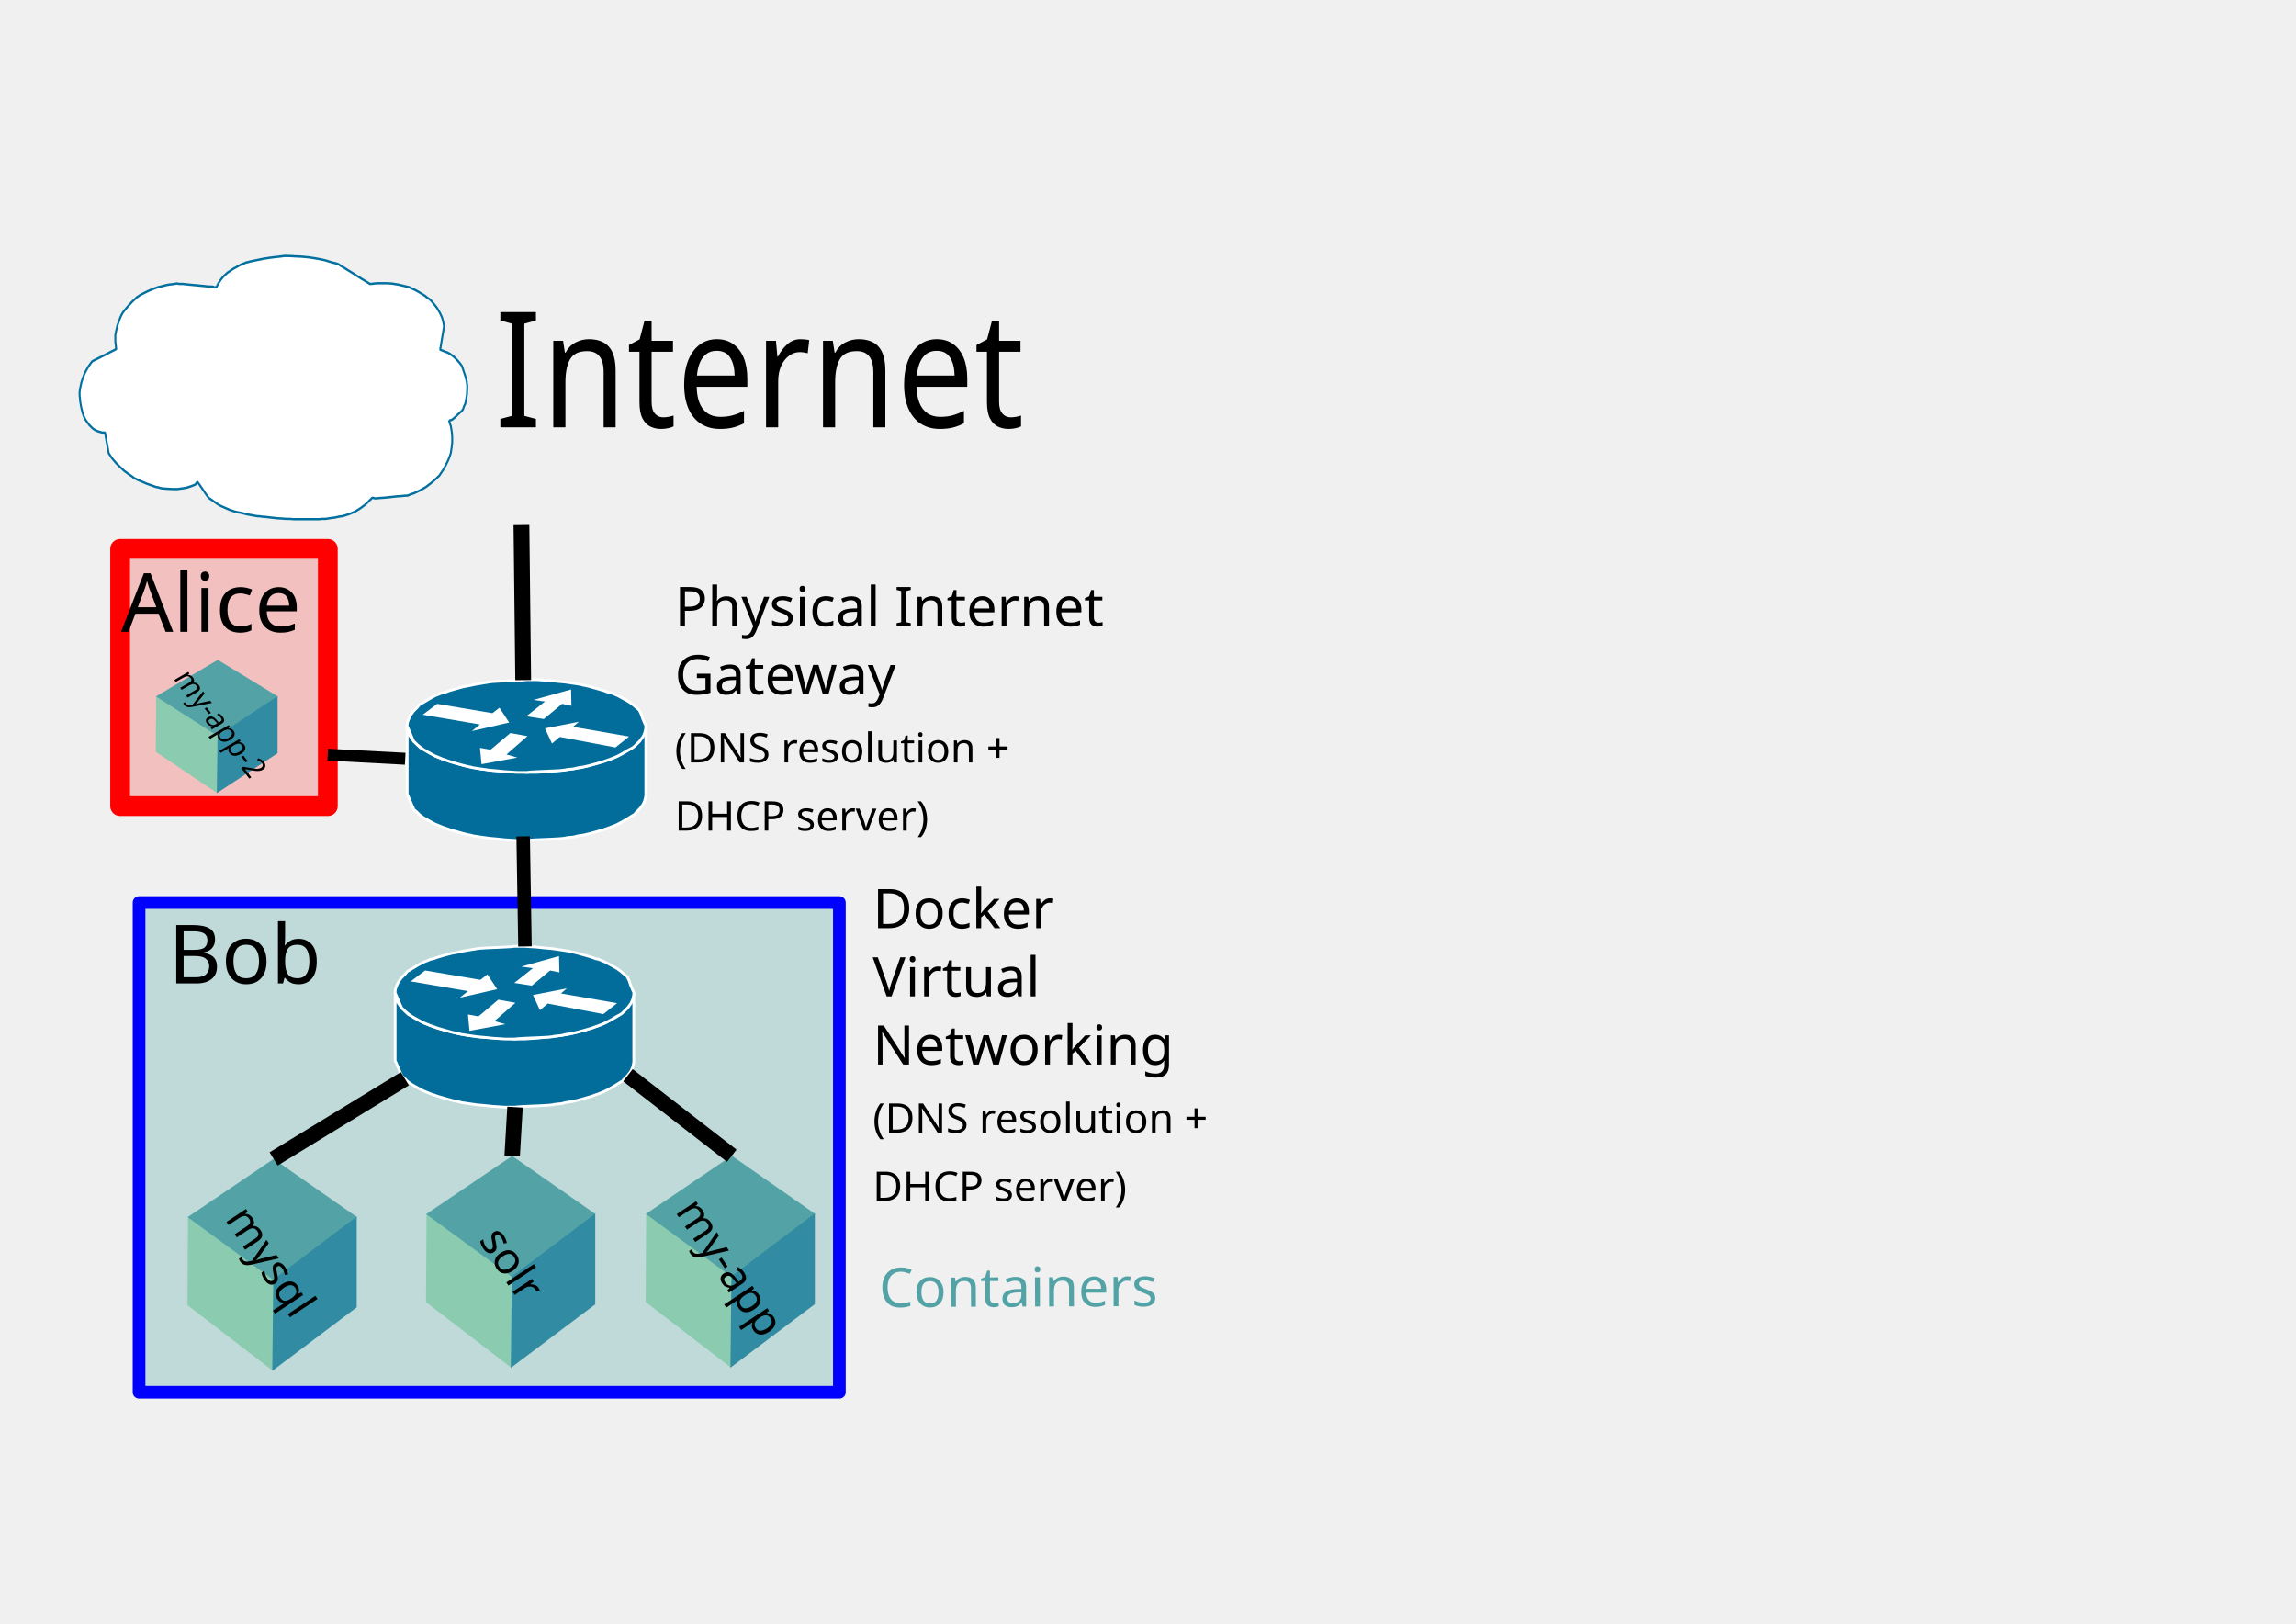
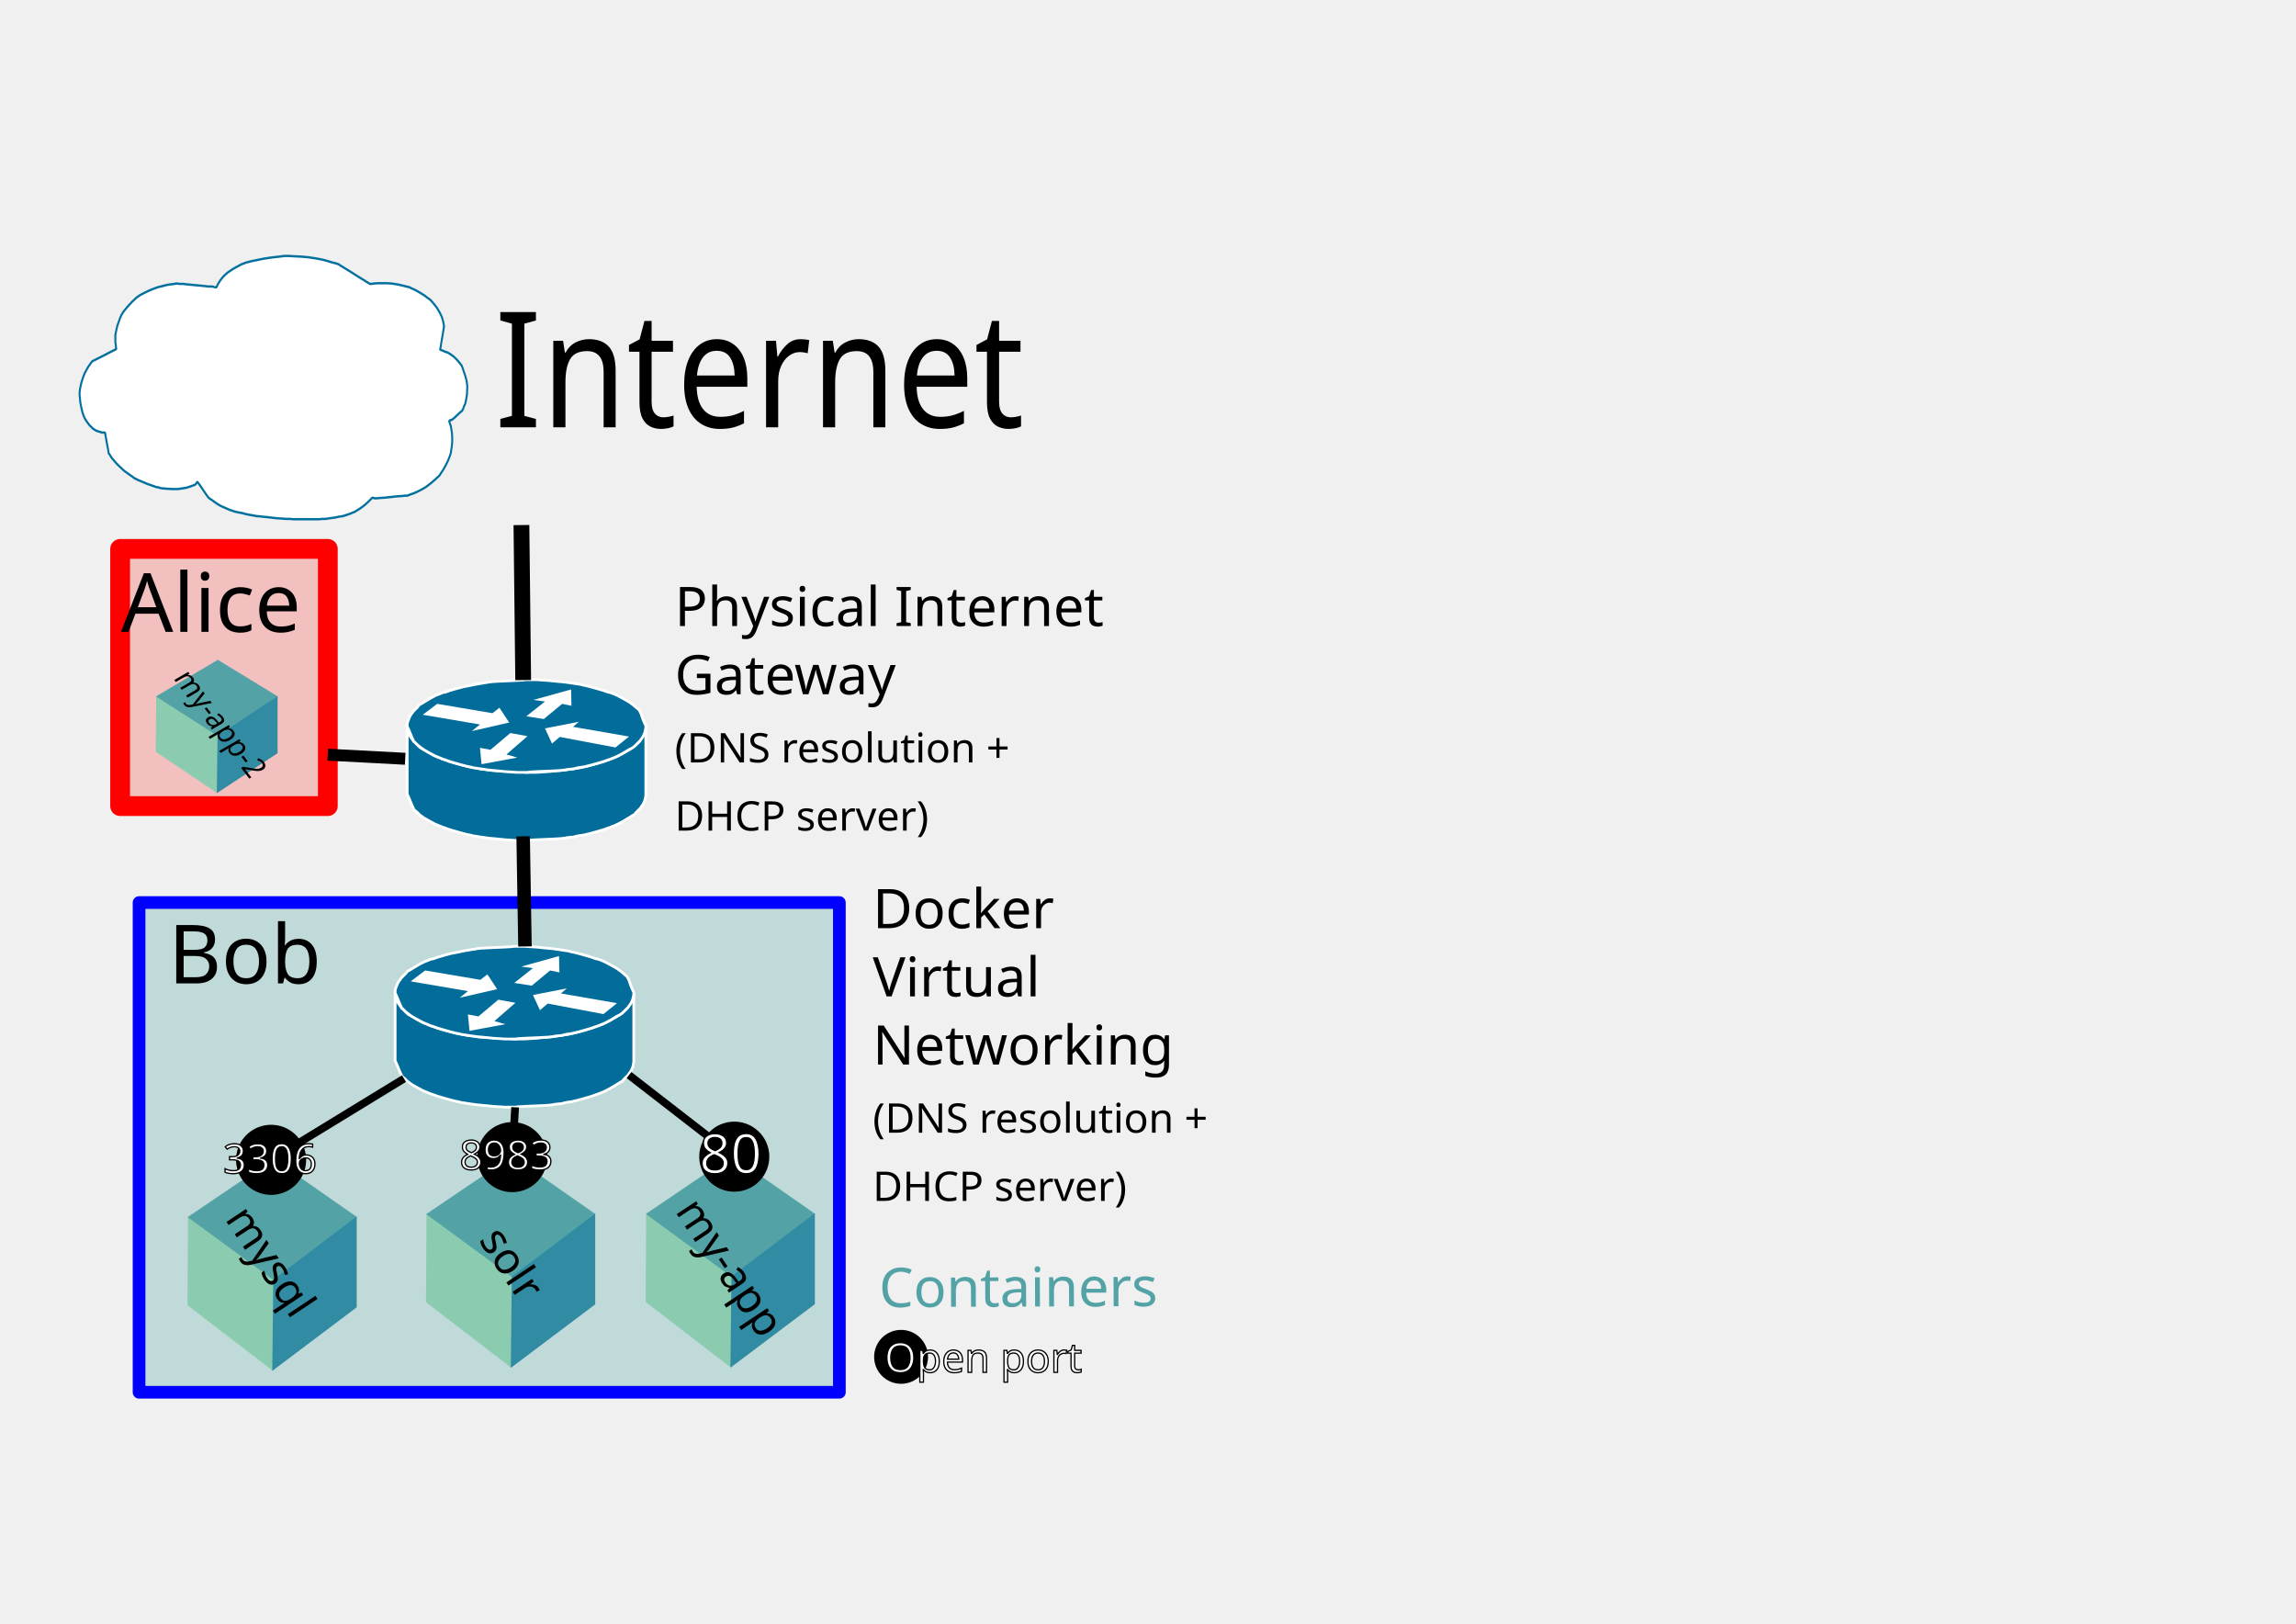
<svg xmlns="http://www.w3.org/2000/svg" width="297mm" height="210mm" viewBox="0 0 297 210" version="1.1" id="svg8">
-   <defs id="defs2" />
+   <defs id="defs2">
+     <marker style="overflow:visible" id="marker1803" refX="0.0" refY="0.0" orient="auto">
+       <path transform="scale(0.8) translate(7.4, 1)" style="fill-rule:evenodd;stroke:#000000;stroke-width:1pt;stroke-opacity:1;fill:#000000;fill-opacity:1" d="M -2.5,-1.0 C -2.5,1.76 -4.74,4.0 -7.5,4.0 C -10.26,4.0 -12.5,1.76 -12.5,-1.0 C -12.5,-3.76 -10.26,-6.0 -7.5,-6.0 C -4.74,-6.0 -2.5,-3.76 -2.5,-1.0 z " id="path1801" />
+     </marker>
+     <marker style="overflow:visible" id="marker1769" refX="0.0" refY="0.0" orient="auto">
+       <path transform="scale(0.8) translate(7.4, 1)" style="fill-rule:evenodd;stroke:#000000;stroke-width:1pt;stroke-opacity:1;fill:#000000;fill-opacity:1" d="M -2.5,-1.0 C -2.5,1.76 -4.74,4.0 -7.5,4.0 C -10.26,4.0 -12.5,1.76 -12.5,-1.0 C -12.5,-3.76 -10.26,-6.0 -7.5,-6.0 C -4.74,-6.0 -2.5,-3.76 -2.5,-1.0 z " id="path1767" />
+     </marker>
+     <marker style="overflow:visible" id="marker1759" refX="0.0" refY="0.0" orient="auto">
+       <path transform="scale(0.8) translate(7.4, 1)" style="fill-rule:evenodd;stroke:#000000;stroke-width:1pt;stroke-opacity:1;fill:#000000;fill-opacity:1" d="M -2.5,-1.0 C -2.5,1.76 -4.74,4.0 -7.5,4.0 C -10.26,4.0 -12.5,1.76 -12.5,-1.0 C -12.5,-3.76 -10.26,-6.0 -7.5,-6.0 C -4.74,-6.0 -2.5,-3.76 -2.5,-1.0 z " id="path1757" />
+     </marker>
+     <marker style="overflow:visible" id="marker1749" refX="0.0" refY="0.0" orient="auto">
+       <path transform="scale(0.8) translate(7.4, 1)" style="fill-rule:evenodd;stroke:#000000;stroke-width:1pt;stroke-opacity:1;fill:#000000;fill-opacity:1" d="M -2.5,-1.0 C -2.5,1.76 -4.74,4.0 -7.5,4.0 C -10.26,4.0 -12.5,1.76 -12.5,-1.0 C -12.5,-3.76 -10.26,-6.0 -7.5,-6.0 C -4.74,-6.0 -2.5,-3.76 -2.5,-1.0 z " id="path1747" />
+     </marker>
+     <marker style="overflow:visible" id="marker1317" refX="0.0" refY="0.0" orient="auto">
+       <path transform="scale(0.8) translate(7.4, 1)" style="fill-rule:evenodd;stroke:#000000;stroke-width:1pt;stroke-opacity:1;fill:#000000;fill-opacity:1" d="M -2.5,-1.0 C -2.5,1.76 -4.74,4.0 -7.5,4.0 C -10.26,4.0 -12.5,1.76 -12.5,-1.0 C -12.5,-3.76 -10.26,-6.0 -7.5,-6.0 C -4.74,-6.0 -2.5,-3.76 -2.5,-1.0 z " id="path1315" />
+     </marker>
+     <marker style="overflow:visible" id="marker1307" refX="0.0" refY="0.0" orient="auto">
+       <path transform="scale(0.8) translate(7.4, 1)" style="fill-rule:evenodd;stroke:#000000;stroke-width:1pt;stroke-opacity:1;fill:#000000;fill-opacity:1" d="M -2.5,-1.0 C -2.5,1.76 -4.74,4.0 -7.5,4.0 C -10.26,4.0 -12.5,1.76 -12.5,-1.0 C -12.5,-3.76 -10.26,-6.0 -7.5,-6.0 C -4.74,-6.0 -2.5,-3.76 -2.5,-1.0 z " id="path1305" />
+     </marker>
+     <marker style="overflow:visible" id="marker1297" refX="0.0" refY="0.0" orient="auto">
+       <path transform="scale(0.8) translate(7.4, 1)" style="fill-rule:evenodd;stroke:#000000;stroke-width:1pt;stroke-opacity:1;fill:#000000;fill-opacity:1" d="M -2.5,-1.0 C -2.5,1.76 -4.74,4.0 -7.5,4.0 C -10.26,4.0 -12.5,1.76 -12.5,-1.0 C -12.5,-3.76 -10.26,-6.0 -7.5,-6.0 C -4.74,-6.0 -2.5,-3.76 -2.5,-1.0 z " id="path1295" />
+     </marker>
+     <marker style="overflow:visible" id="marker1205" refX="0.0" refY="0.0" orient="auto">
+       <path transform="scale(0.8) translate(7.4, 1)" style="fill-rule:evenodd;stroke:#000000;stroke-width:1pt;stroke-opacity:1;fill:#000000;fill-opacity:1" d="M -2.5,-1.0 C -2.5,1.76 -4.74,4.0 -7.5,4.0 C -10.26,4.0 -12.5,1.76 -12.5,-1.0 C -12.5,-3.76 -10.26,-6.0 -7.5,-6.0 C -4.74,-6.0 -2.5,-3.76 -2.5,-1.0 z " id="path1203" />
+     </marker>
+     <marker style="overflow:visible" id="marker1195" refX="0.0" refY="0.0" orient="auto">
+       <path transform="scale(0.8) translate(7.4, 1)" style="fill-rule:evenodd;stroke:#000000;stroke-width:1pt;stroke-opacity:1;fill:#000000;fill-opacity:1" d="M -2.5,-1.0 C -2.5,1.76 -4.74,4.0 -7.5,4.0 C -10.26,4.0 -12.5,1.76 -12.5,-1.0 C -12.5,-3.76 -10.26,-6.0 -7.5,-6.0 C -4.74,-6.0 -2.5,-3.76 -2.5,-1.0 z " id="path1193" />
+     </marker>
+   </defs>
  <g id="layer2">
    <rect style="fill:#008080;fill-opacity:0.2;fill-rule:evenodd;stroke:#0000ff;stroke-width:1.64;stroke-linejoin:round" id="rect1155" width="90.588" height="63.334" x="17.989" y="116.732" />
    <rect style="fill:#ff0000;fill-opacity:0.2;fill-rule:evenodd;stroke:#ff0000;stroke-width:2.558;stroke-linejoin:round;stroke-miterlimit:4;stroke-dasharray:none" id="rect1155-3" width="26.865" height="33.265" x="15.54" y="70.99" />
  </g>
  <g id="layer1">
    <g style="fill:none;stroke-width:0.025in" id="g966" transform="matrix(0.05035663,0,0,0.05035663,52.51924,-555.8496)">
      <polyline points="616,12903 616,12904 613,12910 608,12922 604,12934 601,12940 601,12941 600,12942 598,12944 592,12950 584,12956 573,12964 557,12973 544,12980 535,12984 530,12986 527,12987 525,12988 519,12990 508,12994 491,12999 473,13004 461,13007 455,13008 452,13009 448,13010 441,13011 428,13013 407,13016 385,13018 366,13020 350,13021 335,13022 323,13022 315,13022 311,13022 310,13022 309,13022 301,13021 284,13020 262,13019 239,13018 222,13017 214,13016 213,13016 212,13016 209,13015 201,13014 190,13013 178,13010 164,13008 148,13004 129,12999 112,12994 101,12990 95,12988 92,12987 90,12986 85,12984 75,12980 62,12973 47,12964 39,12960 36,12958 34,12956 29,12951 19,12941 11,12930 7,12921 4,12913 3,12907 3,12904 3,12903 3,12904 3,12908 3,12919 3,12937 3,12962 3,12990 3,13018 3,13043 3,13061 3,13072 3,13076 3,13077 3,13078 6,13084 11,13096 16,13108 19,13114 19,13115 19,13116 22,13119 28,13124 35,13131 46,13139 62,13148 75,13155 85,13159 90,13161 92,13162 95,13163 101,13165 112,13169 129,13174 147,13179 159,13182 165,13183 169,13184 172,13185 179,13186 192,13188 213,13191 235,13193 254,13195 270,13196 285,13197 297,13197 305,13197 309,13197 310,13197 311,13197 319,13196 336,13195 359,13194 381,13193 398,13192 406,13191 407,13191 408,13191 411,13190 419,13189 430,13188 442,13185 456,13183 473,13179 491,13174 508,13169 519,13165 525,13163 527,13162 530,13161 535,13159 544,13155 557,13148 572,13139 580,13134 583,13132 586,13131 591,13125 601,13115 609,13104 613,13095 615,13087 616,13081 616,13078 616,13077 616,13076 616,13072 616,13061 616,13043 616,13018 616,12990 616,12962 616,12937 616,12919 616,12908 616,12904 616,12903 " style="fill:#026c9b;stroke:#026c9b;stroke-width:0;stroke-linecap:butt;stroke-linejoin:bevel" id="polyline950" />
      <polyline points="616,12903 616,12904 613,12910 608,12922 604,12934 601,12940 601,12941 600,12942 598,12944 592,12950 584,12956 573,12964 557,12973 544,12980 535,12984 530,12986 527,12987 525,12988 519,12990 508,12994 491,12999 473,13004 461,13007 455,13008 452,13009 448,13010 441,13011 428,13013 407,13016 385,13018 366,13020 350,13021 335,13022 323,13022 315,13022 311,13022 310,13022 309,13022 301,13021 284,13020 262,13019 239,13018 222,13017 214,13016 213,13016 212,13016 209,13015 201,13014 190,13013 178,13010 164,13008 148,13004 129,12999 112,12994 101,12990 95,12988 92,12987 90,12986 85,12984 75,12980 62,12973 47,12964 39,12960 36,12958 34,12956 29,12951 19,12941 11,12930 7,12921 4,12913 3,12907 3,12904 3,12903 3,12904 3,12908 3,12919 3,12937 3,12962 3,12990 3,13018 3,13043 3,13061 3,13072 3,13076 3,13077 3,13078 6,13084 11,13096 16,13108 19,13114 19,13115 19,13116 22,13119 28,13124 35,13131 46,13139 62,13148 75,13155 85,13159 90,13161 92,13162 95,13163 101,13165 112,13169 129,13174 147,13179 159,13182 165,13183 169,13184 172,13185 179,13186 192,13188 213,13191 235,13193 254,13195 270,13196 285,13197 297,13197 305,13197 309,13197 310,13197 311,13197 319,13196 336,13195 359,13194 381,13193 398,13192 406,13191 407,13191 408,13191 411,13190 419,13189 430,13188 442,13185 456,13183 473,13179 491,13174 508,13169 519,13165 525,13163 527,13162 530,13161 535,13159 544,13155 557,13148 572,13139 580,13134 583,13132 586,13131 591,13125 601,13115 609,13104 613,13095 615,13087 616,13081 616,13078 616,13077 616,13076 616,13072 616,13061 616,13043 616,13018 616,12990 616,12962 616,12937 616,12919 616,12908 616,12904 616,12903 " style="stroke:#ffffff;stroke-width:7;stroke-linecap:butt;stroke-linejoin:bevel" id="polyline952" />
      <polyline points="310,13022 311,13022 319,13021 336,13020 359,13019 381,13018 398,13017 406,13016 407,13016 408,13016 411,13015 419,13014 430,13013 442,13010 456,13008 473,13004 491,12999 508,12994 519,12990 525,12988 527,12987 530,12986 535,12984 544,12980 557,12973 572,12964 580,12960 583,12958 586,12956 591,12951 601,12941 609,12930 613,12921 615,12913 616,12907 616,12904 616,12903 616,12902 613,12896 608,12884 604,12872 601,12866 601,12865 600,12864 598,12861 592,12856 584,12849 573,12841 557,12832 544,12825 535,12821 530,12819 527,12818 525,12817 519,12816 508,12812 491,12807 473,12802 461,12799 455,12798 452,12797 448,12796 441,12795 428,12793 407,12790 385,12788 366,12786 350,12785 335,12784 323,12784 315,12784 311,12784 310,12784 309,12784 301,12785 284,12786 262,12787 239,12788 222,12789 214,12790 213,12790 212,12790 209,12791 201,12792 190,12794 178,12796 164,12799 148,12802 129,12807 112,12812 101,12816 95,12817 92,12818 90,12819 85,12821 75,12825 62,12832 47,12841 39,12846 36,12847 34,12849 29,12855 19,12865 11,12876 7,12885 4,12893 3,12899 3,12902 3,12903 3,12904 6,12910 11,12922 16,12934 19,12940 19,12941 19,12942 22,12944 28,12950 35,12956 46,12964 62,12973 75,12980 85,12984 90,12986 92,12987 95,12988 101,12990 112,12994 129,12999 147,13004 159,13007 165,13008 169,13009 172,13010 179,13011 192,13013 213,13016 235,13018 254,13020 270,13021 285,13022 297,13022 305,13022 309,13022 310,13022 " style="fill:#026c9b;stroke:#026c9b;stroke-width:0;stroke-linecap:butt;stroke-linejoin:bevel" id="polyline954" />
      <polyline points="310,13022 311,13022 319,13021 336,13020 359,13019 381,13018 398,13017 406,13016 407,13016 408,13016 411,13015 419,13014 430,13013 442,13010 456,13008 473,13004 491,12999 508,12994 519,12990 525,12988 527,12987 530,12986 535,12984 544,12980 557,12973 572,12964 580,12960 583,12958 586,12956 591,12951 601,12941 609,12930 613,12921 615,12913 616,12907 616,12904 616,12903 616,12902 613,12896 608,12884 604,12872 601,12866 601,12865 600,12864 598,12861 592,12856 584,12849 573,12841 557,12832 544,12825 535,12821 530,12819 527,12818 525,12817 519,12816 508,12812 491,12807 473,12802 461,12799 455,12798 452,12797 448,12796 441,12795 428,12793 407,12790 385,12788 366,12786 350,12785 335,12784 323,12784 315,12784 311,12784 310,12784 309,12784 301,12785 284,12786 262,12787 239,12788 222,12789 214,12790 213,12790 212,12790 209,12791 201,12792 190,12794 178,12796 164,12799 148,12802 129,12807 112,12812 101,12816 95,12817 92,12818 90,12819 85,12821 75,12825 62,12832 47,12841 39,12846 36,12847 34,12849 29,12855 19,12865 11,12876 7,12885 4,12893 3,12899 3,12902 3,12903 3,12904 6,12910 11,12922 16,12934 19,12940 19,12941 19,12942 22,12944 28,12950 35,12956 46,12964 62,12973 75,12980 85,12984 90,12986 92,12987 95,12988 101,12990 112,12994 129,12999 147,13004 159,13007 165,13008 169,13009 172,13010 179,13011 192,13013 213,13016 235,13018 254,13020 270,13021 285,13022 297,13022 305,13022 309,13022 310,13022 " style="stroke:#ffffff;stroke-width:7;stroke-linecap:butt;stroke-linejoin:bevel" id="polyline956" />
      <polyline points="240,12856 265,12894 169,12916 190,12899 43,12874 80,12846 222,12870 240,12856 " style="fill:#ffffff;stroke:#ffffff;stroke-width:0;stroke-linecap:butt;stroke-linejoin:miter" id="polyline958" />
      <polyline points="375,12948 357,12909 444,12892 429,12905 573,12930 538,12958 395,12931 375,12948 " style="fill:#ffffff;stroke:#ffffff;stroke-width:0;stroke-linecap:butt;stroke-linejoin:miter" id="polyline960" />
      <polyline points="327,12836 424,12809 425,12851 401,12846 354,12885 309,12878 357,12840 327,12836 " style="fill:#ffffff;stroke:#ffffff;stroke-width:0;stroke-linecap:butt;stroke-linejoin:miter" id="polyline962" />
      <polyline points="286,12984 194,13001 190,12959 217,12964 268,12921 312,12929 258,12976 286,12984 " style="fill:#ffffff;stroke:#ffffff;stroke-width:0;stroke-linecap:butt;stroke-linejoin:miter" id="polyline964" />
    </g>
    <g id="Layer_1" transform="matrix(0.1101284,0,0,0.1142182,21.10409,148.9127)">
      <path d="M 29.19,73.773 130.18,145.131 128.971,248.54 28.585,174.158 Z" fill="#8bccb0" id="path1062" />
      <path d="m 28.792,74.457 v 0 l 100.99,-65.916 97.966,65.916 -97.966,71.358 z" fill="#53a3a6" id="path1064" />
      <path d="m 128.169,248.54 1.21,-103.409 97.966,-71.358 v 102.804 l -99.176,71.963" fill="#318ba2" id="path1066" />
    </g>
    <g id="Layer_1-3" transform="matrix(0.1101284,0,0,0.1142182,80.36895,148.5015)">
      <path d="M 29.19,73.773 130.18,145.131 128.971,248.54 28.585,174.158 Z" fill="#8bccb0" id="path1062-6" />
      <path d="m 28.792,74.457 v 0 l 100.99,-65.916 97.966,65.916 -97.966,71.358 z" fill="#53a3a6" id="path1064-7" />
      <path d="m 128.169,248.54 1.21,-103.409 97.966,-71.358 v 102.804 l -99.176,71.963" fill="#318ba2" id="path1066-5" />
    </g>
    <g id="Layer_1-35" transform="matrix(0.1101284,0,0,0.1142182,51.95848,148.5279)">
      <path d="M 29.19,73.773 130.18,145.131 128.971,248.54 28.585,174.158 Z" fill="#8bccb0" id="path1062-62" />
      <path d="m 28.792,74.457 v 0 l 100.99,-65.916 97.966,65.916 -97.966,71.358 z" fill="#53a3a6" id="path1064-9" />
      <path d="m 128.169,248.54 1.21,-103.409 97.966,-71.358 v 102.804 l -99.176,71.963" fill="#318ba2" id="path1066-1" />
    </g>
    <g style="fill:none;stroke-width:0.025in" id="g1121" transform="matrix(0.03667862,0,0,0.04293729,10.22586,-499.4876)">
      <polyline points="476,12497 475,12497 469,12496 457,12496 436,12494 411,12492 386,12490 365,12488 353,12488 347,12487 346,12487 343,12487 337,12488 329,12489 318,12490 306,12492 293,12495 278,12498 262,12503 245,12509 226,12517 213,12523 207,12527 204,12528 202,12530 197,12534 187,12542 174,12554 162,12566 154,12575 151,12580 149,12582 148,12585 145,12590 141,12600 135,12614 131,12629 128,12642 128,12652 128,12662 129,12669 130,12675 130,12678 130,12680 131,12682 131,12684 130,12685 123,12688 109,12694 89,12703 68,12712 54,12718 47,12721 46,12722 43,12725 39,12730 33,12737 27,12746 20,12757 14,12770 8,12786 4,12802 2,12813 2,12819 2,12822 2,12825 3,12831 4,12842 7,12857 12,12875 16,12885 18,12889 20,12893 25,12900 36,12913 49,12924 60,12930 70,12933 78,12935 82,12936 83,12936 86,12936 89,12936 92,12936 92,12938 94,12948 98,12967 102,12985 104,12995 104,12997 106,13000 110,13005 115,13012 123,13020 132,13029 144,13039 159,13051 175,13061 187,13068 193,13072 196,13074 200,13075 206,13078 220,13083 239,13090 259,13096 272,13100 280,13101 283,13102 287,13103 294,13104 308,13105 328,13106 348,13106 365,13104 379,13102 390,13099 400,13096 406,13094 409,13093 410,13093 412,13090 415,13087 417,13084 418,13085 425,13093 437,13108 448,13122 455,13130 456,13131 458,13133 463,13136 470,13140 478,13145 488,13151 500,13157 516,13163 532,13169 543,13172 549,13174 551,13174 554,13175 560,13176 573,13178 591,13182 610,13185 623,13187 629,13188 633,13188 636,13188 643,13189 657,13190 677,13192 698,13194 716,13195 732,13196 745,13196 756,13197 764,13197 767,13197 768,13197 769,13197 775,13197 787,13197 805,13197 822,13197 834,13197 840,13197 841,13197 842,13197 847,13197 857,13196 869,13196 884,13194 902,13192 918,13189 927,13188 930,13188 932,13187 940,13185 954,13181 968,13176 974,13174 977,13172 979,13171 985,13168 997,13161 1009,13153 1018,13146 1025,13140 1031,13135 1033,13133 1034,13132 1037,13133 1040,13133 1043,13134 1044,13134 1049,13134 1060,13133 1078,13132 1100,13130 1121,13128 1139,13127 1150,13126 1155,13126 1156,13126 1157,13126 1161,13125 1169,13122 1180,13119 1193,13114 1207,13108 1223,13100 1240,13089 1255,13078 1265,13070 1270,13066 1272,13064 1274,13061 1278,13056 1285,13047 1294,13033 1302,13019 1307,13008 1309,13003 1310,13000 1311,12998 1312,12992 1314,12981 1316,12966 1316,12950 1315,12937 1313,12926 1311,12916 1308,12909 1306,12903 1305,12900 1306,12900 1308,12899 1313,12898 1315,12897 1316,12897 1317,12896 1323,12892 1334,12883 1344,12875 1350,12871 1351,12870 1351,12869 1354,12866 1357,12858 1362,12849 1365,12837 1368,12821 1369,12805 1369,12797 1369,12793 1368,12789 1367,12781 1362,12765 1356,12750 1353,12742 1351,12738 1350,12735 1344,12728 1332,12716 1321,12707 1310,12700 1300,12695 1290,12692 1282,12689 1276,12687 1273,12686 1274,12684 1274,12682 1275,12680 1275,12679 1276,12674 1278,12663 1281,12648 1284,12633 1286,12622 1287,12617 1287,12616 1287,12615 1286,12610 1284,12601 1280,12589 1273,12576 1262,12560 1252,12549 1244,12541 1240,12537 1238,12536 1236,12534 1230,12531 1220,12524 1205,12516 1189,12508 1177,12503 1171,12501 1169,12500 1165,12498 1159,12497 1145,12494 1125,12490 1103,12487 1084,12486 1067,12486 1053,12486 1040,12487 1031,12488 1027,12488 1026,12488 1025,12488 1022,12486 1018,12484 1015,12482 1014,12482 1013,12482 1009,12479 999,12474 984,12466 964,12455 945,12445 930,12437 920,12432 916,12429 915,12429 912,12428 905,12426 895,12424 883,12421 868,12417 852,12414 833,12411 810,12408 785,12406 760,12405 741,12404 728,12404 721,12404 717,12405 713,12405 706,12406 694,12407 675,12409 652,12412 629,12416 612,12419 601,12421 595,12423 591,12423 588,12424 583,12426 573,12429 560,12435 543,12443 524,12454 511,12464 501,12474 494,12483 489,12490 486,12496 484,12499 482,12498 478,12498 476,12497 " style="fill:#ffffff;stroke:#ffffff;stroke-width:0;stroke-linecap:butt;stroke-linejoin:bevel" id="polyline1117" />
      <polyline points="476,12497 475,12497 469,12496 457,12496 436,12494 411,12492 386,12490 365,12488 353,12488 347,12487 346,12487 343,12487 337,12488 329,12489 318,12490 306,12492 293,12495 278,12498 262,12503 245,12509 226,12517 213,12523 207,12527 204,12528 202,12530 197,12534 187,12542 174,12554 162,12566 154,12575 151,12580 149,12582 148,12585 145,12590 141,12600 135,12614 131,12629 128,12642 128,12652 128,12662 129,12669 130,12675 130,12678 130,12680 131,12682 131,12684 130,12685 123,12688 109,12694 89,12703 68,12712 54,12718 47,12721 46,12722 43,12725 39,12730 33,12737 27,12746 20,12757 14,12770 8,12786 4,12802 2,12813 2,12819 2,12822 2,12825 3,12831 4,12842 7,12857 12,12875 16,12885 18,12889 20,12893 25,12900 36,12913 49,12924 60,12930 70,12933 78,12935 82,12936 83,12936 86,12936 89,12936 92,12936 92,12938 94,12948 98,12967 102,12985 104,12995 104,12997 106,13000 110,13005 115,13012 123,13020 132,13029 144,13039 159,13051 175,13061 187,13068 193,13072 196,13074 200,13075 206,13078 220,13083 239,13090 259,13096 272,13100 280,13101 283,13102 287,13103 294,13104 308,13105 328,13106 348,13106 365,13104 379,13102 390,13099 400,13096 406,13094 409,13093 410,13093 412,13090 415,13087 417,13084 418,13085 425,13093 437,13108 448,13122 455,13130 456,13131 458,13133 463,13136 470,13140 478,13145 488,13151 500,13157 516,13163 532,13169 543,13172 549,13174 551,13174 554,13175 560,13176 573,13178 591,13182 610,13185 623,13187 629,13188 633,13188 636,13188 643,13189 657,13190 677,13192 698,13194 716,13195 732,13196 745,13196 756,13197 764,13197 767,13197 768,13197 769,13197 775,13197 787,13197 805,13197 822,13197 834,13197 840,13197 841,13197 842,13197 847,13197 857,13196 869,13196 884,13194 902,13192 918,13189 927,13188 930,13188 932,13187 940,13185 954,13181 968,13176 974,13174 977,13172 979,13171 985,13168 997,13161 1009,13153 1018,13146 1025,13140 1031,13135 1033,13133 1034,13132 1037,13133 1040,13133 1043,13134 1044,13134 1049,13134 1060,13133 1078,13132 1100,13130 1121,13128 1139,13127 1150,13126 1155,13126 1156,13126 1157,13126 1161,13125 1169,13122 1180,13119 1193,13114 1207,13108 1223,13100 1240,13089 1255,13078 1265,13070 1270,13066 1272,13064 1274,13061 1278,13056 1285,13047 1294,13033 1302,13019 1307,13008 1309,13003 1310,13000 1311,12998 1312,12992 1314,12981 1316,12966 1316,12950 1315,12937 1313,12926 1311,12916 1308,12909 1306,12903 1305,12900 1306,12900 1308,12899 1313,12898 1315,12897 1316,12897 1317,12896 1323,12892 1334,12883 1344,12875 1350,12871 1351,12870 1351,12869 1354,12866 1357,12858 1362,12849 1365,12837 1368,12821 1369,12805 1369,12797 1369,12793 1368,12789 1367,12781 1362,12765 1356,12750 1353,12742 1351,12738 1350,12735 1344,12728 1332,12716 1321,12707 1310,12700 1300,12695 1290,12692 1282,12689 1276,12687 1273,12686 1274,12684 1274,12682 1275,12680 1275,12679 1276,12674 1278,12663 1281,12648 1284,12633 1286,12622 1287,12617 1287,12616 1287,12615 1286,12610 1284,12601 1280,12589 1273,12576 1262,12560 1252,12549 1244,12541 1240,12537 1238,12536 1236,12534 1230,12531 1220,12524 1205,12516 1189,12508 1177,12503 1171,12501 1169,12500 1165,12498 1159,12497 1145,12494 1125,12490 1103,12487 1084,12486 1067,12486 1053,12486 1040,12487 1031,12488 1027,12488 1026,12488 1025,12488 1022,12486 1018,12484 1015,12482 1014,12482 1013,12482 1009,12479 999,12474 984,12466 964,12455 945,12445 930,12437 920,12432 916,12429 915,12429 912,12428 905,12426 895,12424 883,12421 868,12417 852,12414 833,12411 810,12408 785,12406 760,12405 741,12404 728,12404 721,12404 717,12405 713,12405 706,12406 694,12407 675,12409 652,12412 629,12416 612,12419 601,12421 595,12423 591,12423 588,12424 583,12426 573,12429 560,12435 543,12443 524,12454 511,12464 501,12474 494,12483 489,12490 486,12496 484,12499 482,12498 478,12498 476,12497 " style="stroke:#02709f;stroke-width:7;stroke-linecap:butt;stroke-linejoin:bevel" id="polyline1119" />
      <text xml:space="preserve" style="font-style:normal;font-weight:normal;font-size:486.31px;line-height:1.25;font-family:sans-serif;fill:#000000;fill-opacity:1;stroke:none;stroke-width:0.304in" x="1466.331" y="12920.121" id="text1136">
        <tspan id="tspan1134" x="1466.331" y="12920.121" style="stroke-width:0.304in">Internet</tspan>
      </text>
    </g>
    <text xml:space="preserve" style="font-style:normal;font-weight:normal;font-size:5.644px;line-height:1.25;font-family:sans-serif;fill:#000000;fill-opacity:1;stroke:none;stroke-width:0.265" x="147.333" y="63.12" id="text1445" transform="rotate(56.37296)">
      <tspan id="tspan1443" x="147.333" y="63.12" style="font-size:5.644px;stroke-width:0.265">mysql</tspan>
    </text>
    <text xml:space="preserve" style="font-style:normal;font-weight:normal;font-size:10.583px;line-height:1.25;font-family:sans-serif;fill:#000000;fill-opacity:1;stroke:none;stroke-width:0.265" x="115.033" y="145.138" id="text1445-2">
      <tspan id="tspan1443-7" x="115.033" y="145.138" style="stroke-width:0.265" />
    </text>
    <text xml:space="preserve" style="font-style:normal;font-weight:normal;font-size:5.644px;line-height:1.25;font-family:sans-serif;fill:#000000;fill-opacity:1;stroke:none;stroke-width:0.265" x="167.778" y="37.314" id="text1445-3" transform="rotate(56.37296)">
      <tspan id="tspan1443-6" x="167.778" y="37.314" style="font-size:5.644px;stroke-width:0.265">solr</tspan>
    </text>
    <text xml:space="preserve" style="font-style:normal;font-weight:normal;font-size:5.644px;line-height:1.25;font-family:sans-serif;fill:#000000;fill-opacity:1;stroke:none;stroke-width:0.265" x="178.747" y="14.07" id="text1445-3-0" transform="rotate(56.37296)">
      <tspan id="tspan1443-6-6" x="178.747" y="14.07" style="font-size:5.644px;stroke-width:0.265">my-app</tspan>
    </text>
    <g style="fill:none;stroke-width:0.025in" id="g966-0" transform="matrix(0.05035663,0,0,0.05035663,50.96167,-521.3658)">
      <polyline points="616,12903 616,12904 613,12910 608,12922 604,12934 601,12940 601,12941 600,12942 598,12944 592,12950 584,12956 573,12964 557,12973 544,12980 535,12984 530,12986 527,12987 525,12988 519,12990 508,12994 491,12999 473,13004 461,13007 455,13008 452,13009 448,13010 441,13011 428,13013 407,13016 385,13018 366,13020 350,13021 335,13022 323,13022 315,13022 311,13022 310,13022 309,13022 301,13021 284,13020 262,13019 239,13018 222,13017 214,13016 213,13016 212,13016 209,13015 201,13014 190,13013 178,13010 164,13008 148,13004 129,12999 112,12994 101,12990 95,12988 92,12987 90,12986 85,12984 75,12980 62,12973 47,12964 39,12960 36,12958 34,12956 29,12951 19,12941 11,12930 7,12921 4,12913 3,12907 3,12904 3,12903 3,12904 3,12908 3,12919 3,12937 3,12962 3,12990 3,13018 3,13043 3,13061 3,13072 3,13076 3,13077 3,13078 6,13084 11,13096 16,13108 19,13114 19,13115 19,13116 22,13119 28,13124 35,13131 46,13139 62,13148 75,13155 85,13159 90,13161 92,13162 95,13163 101,13165 112,13169 129,13174 147,13179 159,13182 165,13183 169,13184 172,13185 179,13186 192,13188 213,13191 235,13193 254,13195 270,13196 285,13197 297,13197 305,13197 309,13197 310,13197 311,13197 319,13196 336,13195 359,13194 381,13193 398,13192 406,13191 407,13191 408,13191 411,13190 419,13189 430,13188 442,13185 456,13183 473,13179 491,13174 508,13169 519,13165 525,13163 527,13162 530,13161 535,13159 544,13155 557,13148 572,13139 580,13134 583,13132 586,13131 591,13125 601,13115 609,13104 613,13095 615,13087 616,13081 616,13078 616,13077 616,13076 616,13072 616,13061 616,13043 616,13018 616,12990 616,12962 616,12937 616,12919 616,12908 616,12904 616,12903 " style="fill:#026c9b;stroke:#026c9b;stroke-width:0;stroke-linecap:butt;stroke-linejoin:bevel" id="polyline950-2" />
      <polyline points="616,12903 616,12904 613,12910 608,12922 604,12934 601,12940 601,12941 600,12942 598,12944 592,12950 584,12956 573,12964 557,12973 544,12980 535,12984 530,12986 527,12987 525,12988 519,12990 508,12994 491,12999 473,13004 461,13007 455,13008 452,13009 448,13010 441,13011 428,13013 407,13016 385,13018 366,13020 350,13021 335,13022 323,13022 315,13022 311,13022 310,13022 309,13022 301,13021 284,13020 262,13019 239,13018 222,13017 214,13016 213,13016 212,13016 209,13015 201,13014 190,13013 178,13010 164,13008 148,13004 129,12999 112,12994 101,12990 95,12988 92,12987 90,12986 85,12984 75,12980 62,12973 47,12964 39,12960 36,12958 34,12956 29,12951 19,12941 11,12930 7,12921 4,12913 3,12907 3,12904 3,12903 3,12904 3,12908 3,12919 3,12937 3,12962 3,12990 3,13018 3,13043 3,13061 3,13072 3,13076 3,13077 3,13078 6,13084 11,13096 16,13108 19,13114 19,13115 19,13116 22,13119 28,13124 35,13131 46,13139 62,13148 75,13155 85,13159 90,13161 92,13162 95,13163 101,13165 112,13169 129,13174 147,13179 159,13182 165,13183 169,13184 172,13185 179,13186 192,13188 213,13191 235,13193 254,13195 270,13196 285,13197 297,13197 305,13197 309,13197 310,13197 311,13197 319,13196 336,13195 359,13194 381,13193 398,13192 406,13191 407,13191 408,13191 411,13190 419,13189 430,13188 442,13185 456,13183 473,13179 491,13174 508,13169 519,13165 525,13163 527,13162 530,13161 535,13159 544,13155 557,13148 572,13139 580,13134 583,13132 586,13131 591,13125 601,13115 609,13104 613,13095 615,13087 616,13081 616,13078 616,13077 616,13076 616,13072 616,13061 616,13043 616,13018 616,12990 616,12962 616,12937 616,12919 616,12908 616,12904 616,12903 " style="stroke:#ffffff;stroke-width:7;stroke-linecap:butt;stroke-linejoin:bevel" id="polyline952-3" />
      <polyline points="310,13022 311,13022 319,13021 336,13020 359,13019 381,13018 398,13017 406,13016 407,13016 408,13016 411,13015 419,13014 430,13013 442,13010 456,13008 473,13004 491,12999 508,12994 519,12990 525,12988 527,12987 530,12986 535,12984 544,12980 557,12973 572,12964 580,12960 583,12958 586,12956 591,12951 601,12941 609,12930 613,12921 615,12913 616,12907 616,12904 616,12903 616,12902 613,12896 608,12884 604,12872 601,12866 601,12865 600,12864 598,12861 592,12856 584,12849 573,12841 557,12832 544,12825 535,12821 530,12819 527,12818 525,12817 519,12816 508,12812 491,12807 473,12802 461,12799 455,12798 452,12797 448,12796 441,12795 428,12793 407,12790 385,12788 366,12786 350,12785 335,12784 323,12784 315,12784 311,12784 310,12784 309,12784 301,12785 284,12786 262,12787 239,12788 222,12789 214,12790 213,12790 212,12790 209,12791 201,12792 190,12794 178,12796 164,12799 148,12802 129,12807 112,12812 101,12816 95,12817 92,12818 90,12819 85,12821 75,12825 62,12832 47,12841 39,12846 36,12847 34,12849 29,12855 19,12865 11,12876 7,12885 4,12893 3,12899 3,12902 3,12903 3,12904 6,12910 11,12922 16,12934 19,12940 19,12941 19,12942 22,12944 28,12950 35,12956 46,12964 62,12973 75,12980 85,12984 90,12986 92,12987 95,12988 101,12990 112,12994 129,12999 147,13004 159,13007 165,13008 169,13009 172,13010 179,13011 192,13013 213,13016 235,13018 254,13020 270,13021 285,13022 297,13022 305,13022 309,13022 310,13022 " style="fill:#026c9b;stroke:#026c9b;stroke-width:0;stroke-linecap:butt;stroke-linejoin:bevel" id="polyline954-7" />
      <polyline points="310,13022 311,13022 319,13021 336,13020 359,13019 381,13018 398,13017 406,13016 407,13016 408,13016 411,13015 419,13014 430,13013 442,13010 456,13008 473,13004 491,12999 508,12994 519,12990 525,12988 527,12987 530,12986 535,12984 544,12980 557,12973 572,12964 580,12960 583,12958 586,12956 591,12951 601,12941 609,12930 613,12921 615,12913 616,12907 616,12904 616,12903 616,12902 613,12896 608,12884 604,12872 601,12866 601,12865 600,12864 598,12861 592,12856 584,12849 573,12841 557,12832 544,12825 535,12821 530,12819 527,12818 525,12817 519,12816 508,12812 491,12807 473,12802 461,12799 455,12798 452,12797 448,12796 441,12795 428,12793 407,12790 385,12788 366,12786 350,12785 335,12784 323,12784 315,12784 311,12784 310,12784 309,12784 301,12785 284,12786 262,12787 239,12788 222,12789 214,12790 213,12790 212,12790 209,12791 201,12792 190,12794 178,12796 164,12799 148,12802 129,12807 112,12812 101,12816 95,12817 92,12818 90,12819 85,12821 75,12825 62,12832 47,12841 39,12846 36,12847 34,12849 29,12855 19,12865 11,12876 7,12885 4,12893 3,12899 3,12902 3,12903 3,12904 6,12910 11,12922 16,12934 19,12940 19,12941 19,12942 22,12944 28,12950 35,12956 46,12964 62,12973 75,12980 85,12984 90,12986 92,12987 95,12988 101,12990 112,12994 129,12999 147,13004 159,13007 165,13008 169,13009 172,13010 179,13011 192,13013 213,13016 235,13018 254,13020 270,13021 285,13022 297,13022 305,13022 309,13022 310,13022 " style="stroke:#ffffff;stroke-width:7;stroke-linecap:butt;stroke-linejoin:bevel" id="polyline956-5" />
      <polyline points="240,12856 265,12894 169,12916 190,12899 43,12874 80,12846 222,12870 240,12856 " style="fill:#ffffff;stroke:#ffffff;stroke-width:0;stroke-linecap:butt;stroke-linejoin:miter" id="polyline958-9" />
      <polyline points="375,12948 357,12909 444,12892 429,12905 573,12930 538,12958 395,12931 375,12948 " style="fill:#ffffff;stroke:#ffffff;stroke-width:0;stroke-linecap:butt;stroke-linejoin:miter" id="polyline960-2" />
      <polyline points="327,12836 424,12809 425,12851 401,12846 354,12885 309,12878 357,12840 327,12836 " style="fill:#ffffff;stroke:#ffffff;stroke-width:0;stroke-linecap:butt;stroke-linejoin:miter" id="polyline962-2" />
      <polyline points="286,12984 194,13001 190,12959 217,12964 268,12921 312,12929 258,12976 286,12984 " style="fill:#ffffff;stroke:#ffffff;stroke-width:0;stroke-linecap:butt;stroke-linejoin:miter" id="polyline964-8" />
    </g>
    <path style="fill:none;fill-rule:evenodd;stroke:#000000;stroke-width:0.265px;stroke-linecap:butt;stroke-linejoin:miter;stroke-opacity:1" d="m 68.105,98.308 v 0" id="path1631" />
    <text xml:space="preserve" style="font-style:normal;font-weight:normal;font-size:7.056px;line-height:1.25;font-family:sans-serif;fill:#53a3a6;fill-opacity:1;stroke:none;stroke-width:0.265" x="113.104" y="169.454" id="text1525" transform="rotate(-0.2042586)">
      <tspan id="tspan1523" x="113.104" y="169.454" style="font-size:7.056px;fill:#53a3a6;fill-opacity:1;stroke-width:0.265">Containers</tspan>
    </text>
    <text xml:space="preserve" style="font-style:normal;font-weight:normal;font-size:10.583px;line-height:1.25;font-family:sans-serif;fill:#000000;fill-opacity:1;stroke:none;stroke-width:0.265" x="21.769" y="127.19" id="text1525-8">
      <tspan id="tspan1523-7" x="21.769" y="127.19" style="stroke-width:0.265">Bob</tspan>
    </text>
    <text xml:space="preserve" style="font-style:normal;font-weight:normal;font-size:7.056px;line-height:1.25;font-family:sans-serif;fill:#000000;fill-opacity:1;stroke:none;stroke-width:0.265" x="87.272" y="80.97" id="text1525-8-9">
      <tspan x="87.272" y="80.97" style="font-size:7.056px;stroke-width:0.265" id="tspan952">Physical Internet </tspan>
      <tspan x="87.272" y="89.789" style="font-size:7.056px;stroke-width:0.265" id="tspan958">Gateway</tspan>
      <tspan x="87.272" y="98.609" style="font-size:5.292px;stroke-width:0.265" id="tspan948">(DNS resolution + </tspan>
      <tspan x="87.272" y="107.428" style="font-size:5.292px;stroke-width:0.265" id="tspan964">DHCP server)</tspan>
    </text>
    <text xml:space="preserve" style="font-style:normal;font-weight:normal;font-size:7.056px;line-height:1.25;font-family:sans-serif;fill:#000000;fill-opacity:1;stroke:none;stroke-width:0.265" x="112.893" y="120.044" id="text1525-8-9-9">
      <tspan id="tspan1523-7-2-7" x="112.893" y="120.044" style="font-size:7.056px;stroke-width:0.265">Docker</tspan>
      <tspan x="112.893" y="128.863" style="font-size:7.056px;stroke-width:0.265" id="tspan1563-3">Virtual </tspan>
      <tspan x="112.893" y="137.683" style="font-size:7.056px;stroke-width:0.265" id="tspan1627">Networking </tspan>
      <tspan x="112.893" y="146.502" style="font-size:5.292px;stroke-width:0.265" id="tspan954">(DNS resolution + </tspan>
      <tspan x="112.893" y="155.322" style="font-size:5.292px;stroke-width:0.265" id="tspan962">DHCP server)</tspan>
    </text>
    <path style="fill:none;fill-rule:evenodd;stroke:#000000;stroke-width:0.265px;stroke-linecap:butt;stroke-linejoin:miter;stroke-opacity:1" d="m 66.547,132.792 v 0" id="path1931" />
-     <path style="fill:none;fill-rule:evenodd;stroke:#000000;stroke-width:2;stroke-linecap:butt;stroke-linejoin:miter;stroke-miterlimit:4;stroke-dasharray:none;stroke-opacity:1" d="M 35.397,149.888 52.372,139.515" id="path1954" />
-     <path style="fill:none;fill-rule:evenodd;stroke:#000000;stroke-width:2;stroke-linecap:butt;stroke-linejoin:miter;stroke-miterlimit:4;stroke-dasharray:none;stroke-opacity:1" d="m 94.662,149.477 -13.436,-10.416" id="path1954-7" />
-     <path style="fill:none;fill-rule:evenodd;stroke:#000000;stroke-width:2;stroke-linecap:butt;stroke-linejoin:miter;stroke-miterlimit:4;stroke-dasharray:none;stroke-opacity:1" d="m 66.251,149.503 0.371,-6.313" id="path1954-7-2" />
+     <path style="fill:none;fill-rule:evenodd;stroke:#000000;stroke-width:1;stroke-linecap:butt;stroke-linejoin:miter;stroke-miterlimit:4;stroke-dasharray:none;stroke-opacity:1;marker-mid:url(#marker1195);marker-end:;marker-start:url(#marker1769)" d="M 35.137,149.964 52.26,139.499" id="path1954" />
+     <path style="fill:none;fill-rule:evenodd;stroke:#000000;stroke-width:1;stroke-linecap:butt;stroke-linejoin:miter;stroke-miterlimit:4;stroke-dasharray:none;stroke-opacity:1;marker-mid:url(#marker1205);marker-end:;marker-start:url(#marker1749)" d="M 94.921,149.549 81.368,139.042" id="path1954-7" />
+     <path style="fill:none;fill-rule:evenodd;stroke:#000000;stroke-width:1;stroke-linecap:butt;stroke-linejoin:miter;stroke-miterlimit:4;stroke-dasharray:none;stroke-opacity:1;marker-mid:url(#marker1297);marker-end:;marker-start:url(#marker1759)" d="m 66.261,149.576 0.375,-6.368" id="path1954-7-2" />
    <path style="fill:none;fill-rule:evenodd;stroke:#000000;stroke-width:1.744;stroke-linecap:butt;stroke-linejoin:miter;stroke-miterlimit:4;stroke-dasharray:none;stroke-opacity:1" d="m 67.907,122.406 -0.234,-14.24" id="path1954-2" />
    <path style="fill:none;fill-rule:evenodd;stroke:#000000;stroke-width:2.041;stroke-linecap:butt;stroke-linejoin:miter;stroke-miterlimit:4;stroke-dasharray:none;stroke-opacity:1" d="m 67.677,87.96 -0.227,-20.052" id="path1954-2-6" />
    <text xml:space="preserve" style="font-style:normal;font-weight:normal;font-size:10.583px;line-height:1.25;font-family:sans-serif;fill:#000000;fill-opacity:1;stroke:none;stroke-width:0.265" x="15.656" y="81.72" id="text1525-8-6">
      <tspan id="tspan1523-7-7" x="15.656" y="81.72" style="stroke-width:0.265">Alice</tspan>
    </text>
    <path style="fill:none;fill-rule:evenodd;stroke:#000000;stroke-width:1.543;stroke-linecap:butt;stroke-linejoin:miter;stroke-miterlimit:4;stroke-dasharray:none;stroke-opacity:1" d="M 52.412,98.135 42.396,97.605" id="path1954-7-5" />
    <g id="Layer_1-35-3" transform="matrix(0.07925588,0,0,0.07185524,17.88794,84.7249)">
      <path d="M 29.19,73.773 130.18,145.131 128.971,248.54 28.585,174.158 Z" fill="#8bccb0" id="path1062-62-5" />
      <path d="m 28.792,74.457 v 0 l 100.99,-65.916 97.966,65.916 -97.966,71.358 z" fill="#53a3a6" id="path1064-9-6" />
      <path d="m 128.169,248.54 1.21,-103.409 97.966,-71.358 v 102.804 l -99.176,71.963" fill="#318ba2" id="path1066-1-2" />
    </g>
    <text xml:space="preserve" style="font-style:normal;font-weight:normal;font-size:3.798px;line-height:1.25;font-family:sans-serif;fill:#000000;fill-opacity:1;stroke:none;stroke-width:0.178" x="89.673" y="34.545" id="text1445-3-9" transform="matrix(0.5923049,0.7785083,-0.8905784,0.5177694,0,0)">
      <tspan id="tspan1443-6-1" x="89.673" y="34.545" style="font-size:3.798px;stroke-width:0.178">my-app-2</tspan>
    </text>
+     <text xml:space="preserve" style="font-style:normal;font-weight:normal;font-size:7.056px;line-height:1.25;font-family:sans-serif;fill:#ffffff;fill-opacity:1;stroke:#000000;stroke-width:0.165;stroke-miterlimit:4;stroke-dasharray:none" x="90.473" y="151.728" id="text909">
+       <tspan id="tspan907" x="90.473" y="151.728" style="font-size:7.056px;fill:#ffffff;stroke:#000000;stroke-width:0.165;stroke-miterlimit:4;stroke-dasharray:none">80</tspan>
+     </text>
+     <text xml:space="preserve" style="font-style:normal;font-weight:normal;font-size:5.292px;line-height:1.25;font-family:sans-serif;fill:#ffffff;fill-opacity:1;stroke:#000000;stroke-width:0.165;stroke-miterlimit:4;stroke-dasharray:none" x="28.876" y="151.75" id="text909-7">
+       <tspan id="tspan907-5" x="28.876" y="151.75" style="font-size:5.292px;fill:#ffffff;stroke:#000000;stroke-width:0.165;stroke-miterlimit:4;stroke-dasharray:none">3306</tspan>
+     </text>
+     <text xml:space="preserve" style="font-style:normal;font-weight:normal;font-size:5.292px;line-height:1.25;font-family:sans-serif;fill:#ffffff;fill-opacity:1;stroke:#000000;stroke-width:0.165;stroke-miterlimit:4;stroke-dasharray:none" x="59.44" y="151.272" id="text909-7-3">
+       <tspan id="tspan907-5-5" x="59.44" y="151.272" style="font-size:5.292px;fill:#ffffff;stroke:#000000;stroke-width:0.165;stroke-miterlimit:4;stroke-dasharray:none">8983</tspan>
+     </text>
+     <circle style="fill:#000000;fill-rule:evenodd;stroke:#000000;stroke-width:1;stroke-linejoin:round;stroke-miterlimit:4;stroke-dasharray:none" id="path2023" cx="116.559" cy="175.487" r="2.986" />
+     <text xml:space="preserve" style="font-style:normal;font-weight:normal;font-size:5.292px;line-height:1.25;font-family:sans-serif;fill:#ffffff;fill-opacity:1;stroke:#000000;stroke-width:0.165;stroke-miterlimit:4;stroke-dasharray:none" x="114.399" y="177.492" id="text909-7-3-3">
+       <tspan id="tspan907-5-5-6" x="114.399" y="177.492" style="font-size:5.292px;fill:#ffffff;stroke:#000000;stroke-width:0.165;stroke-miterlimit:4;stroke-dasharray:none">Open port</tspan>
+     </text>
  </g>
</svg>
